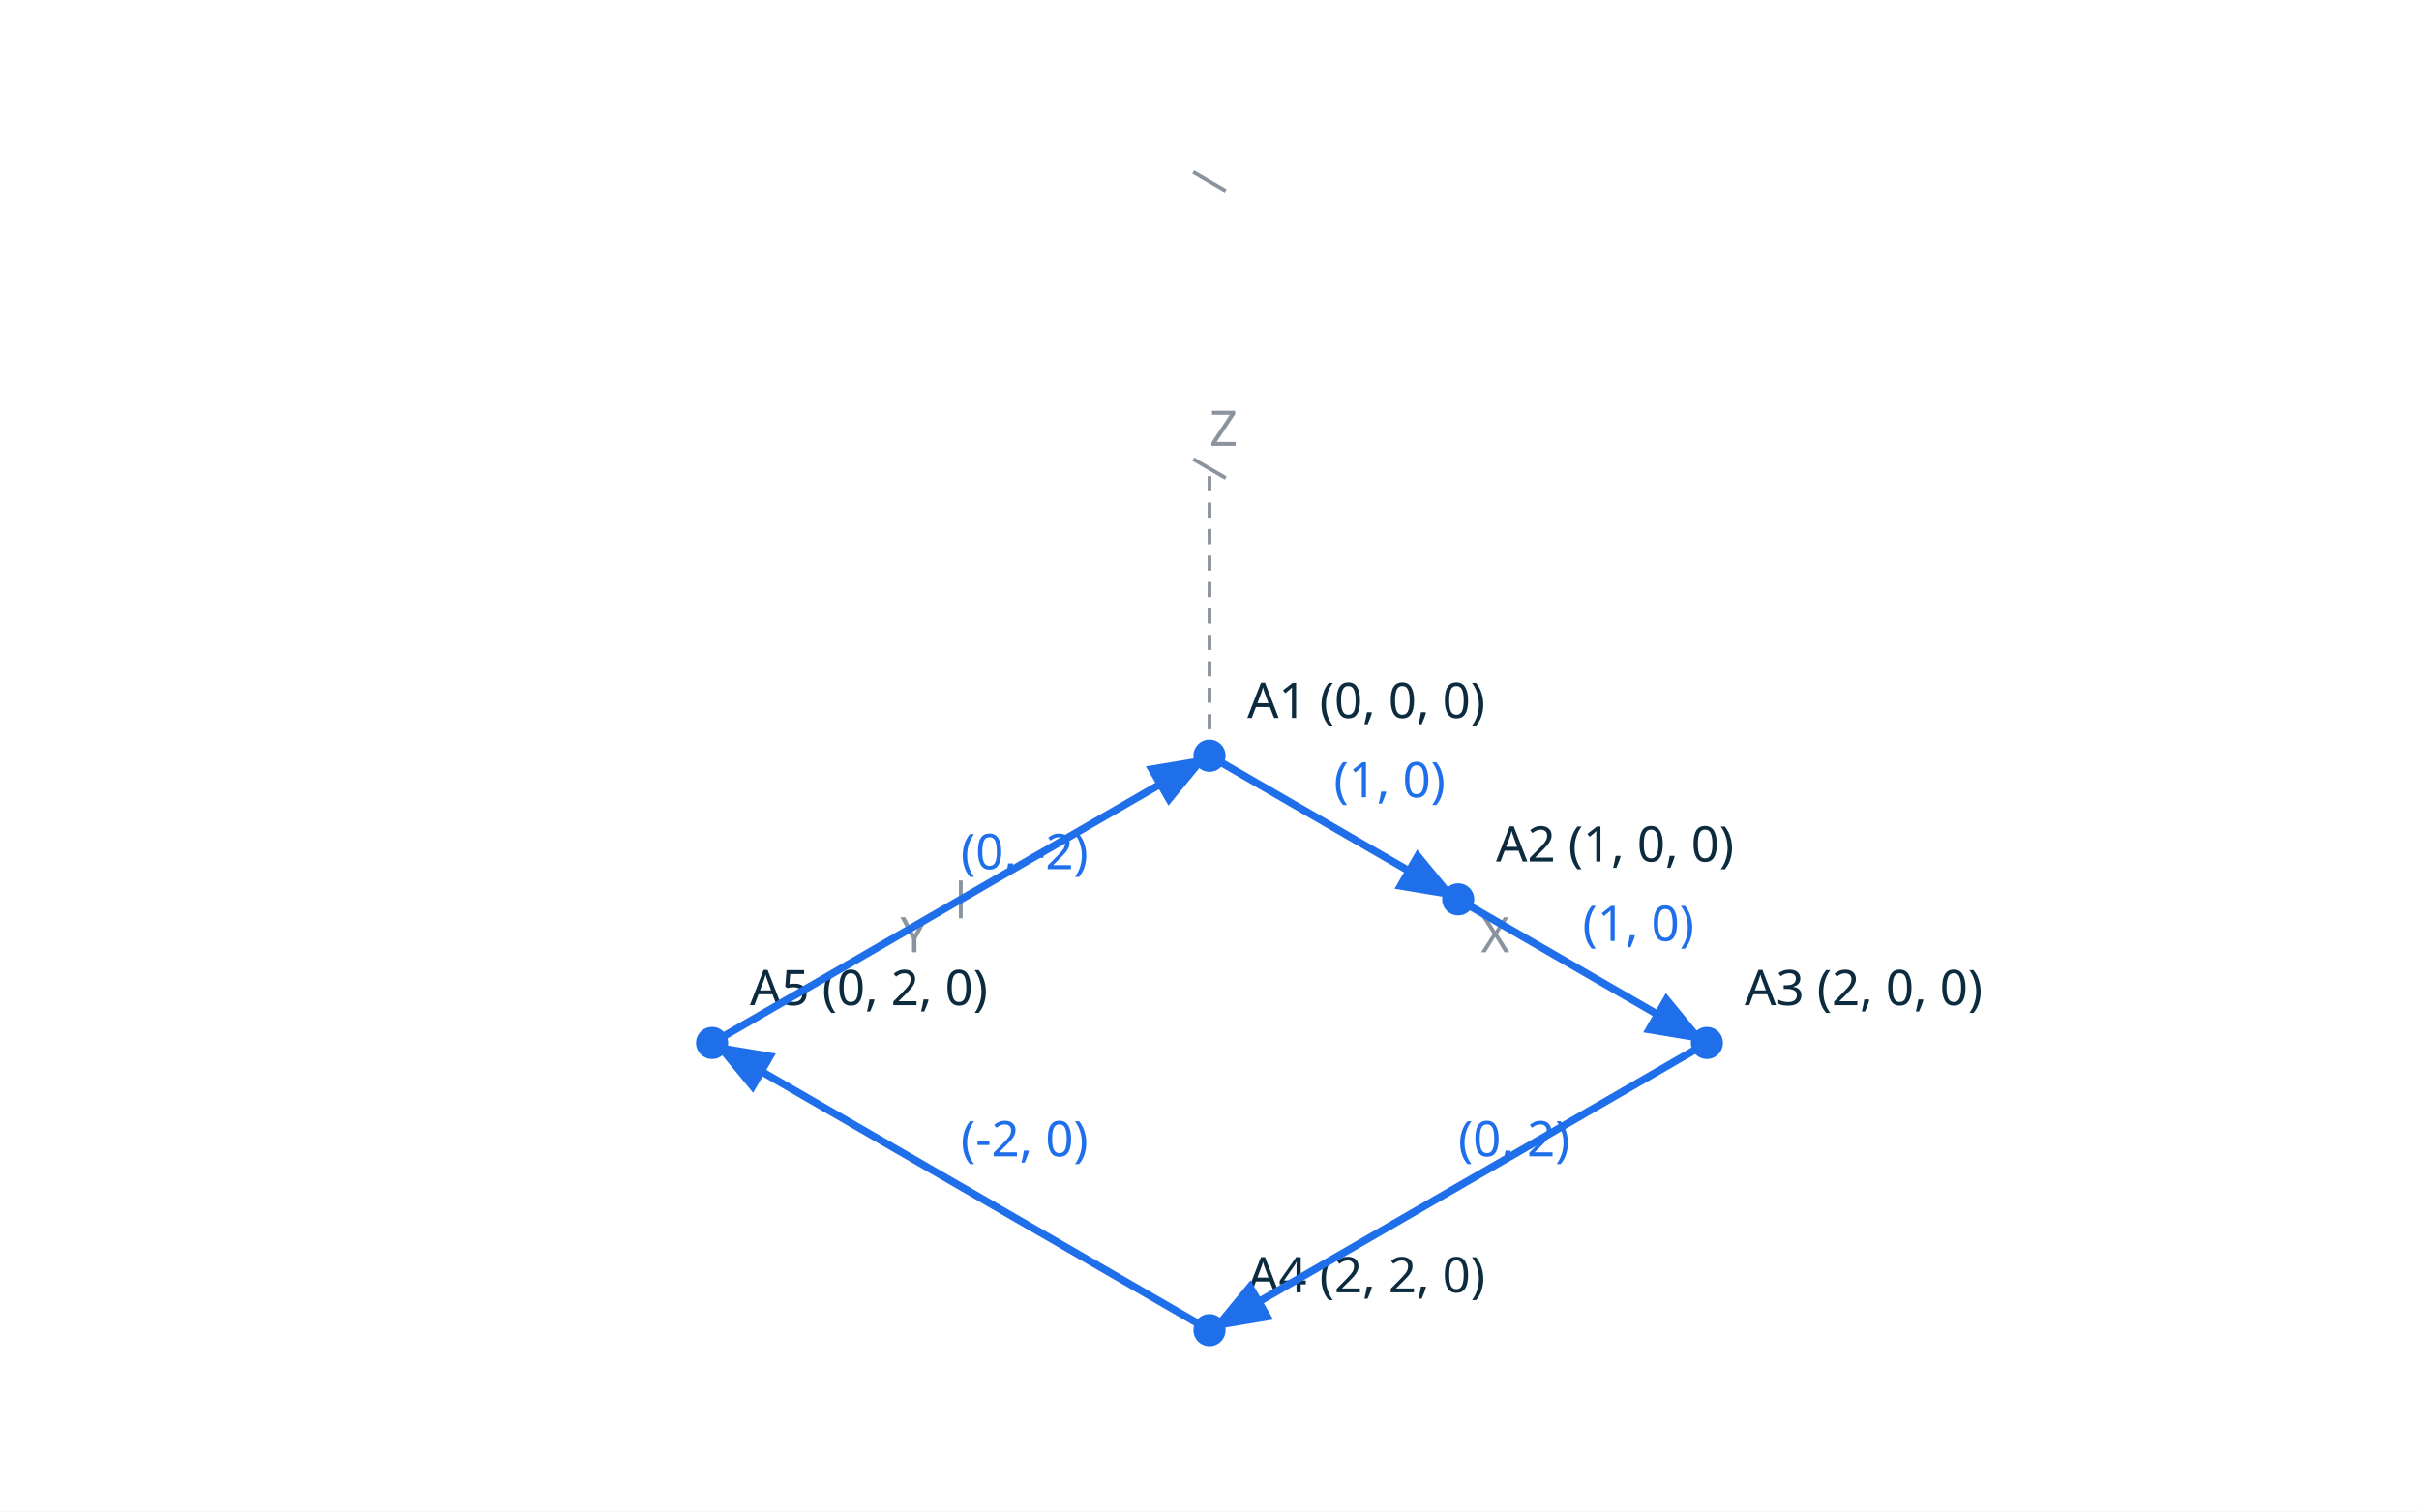
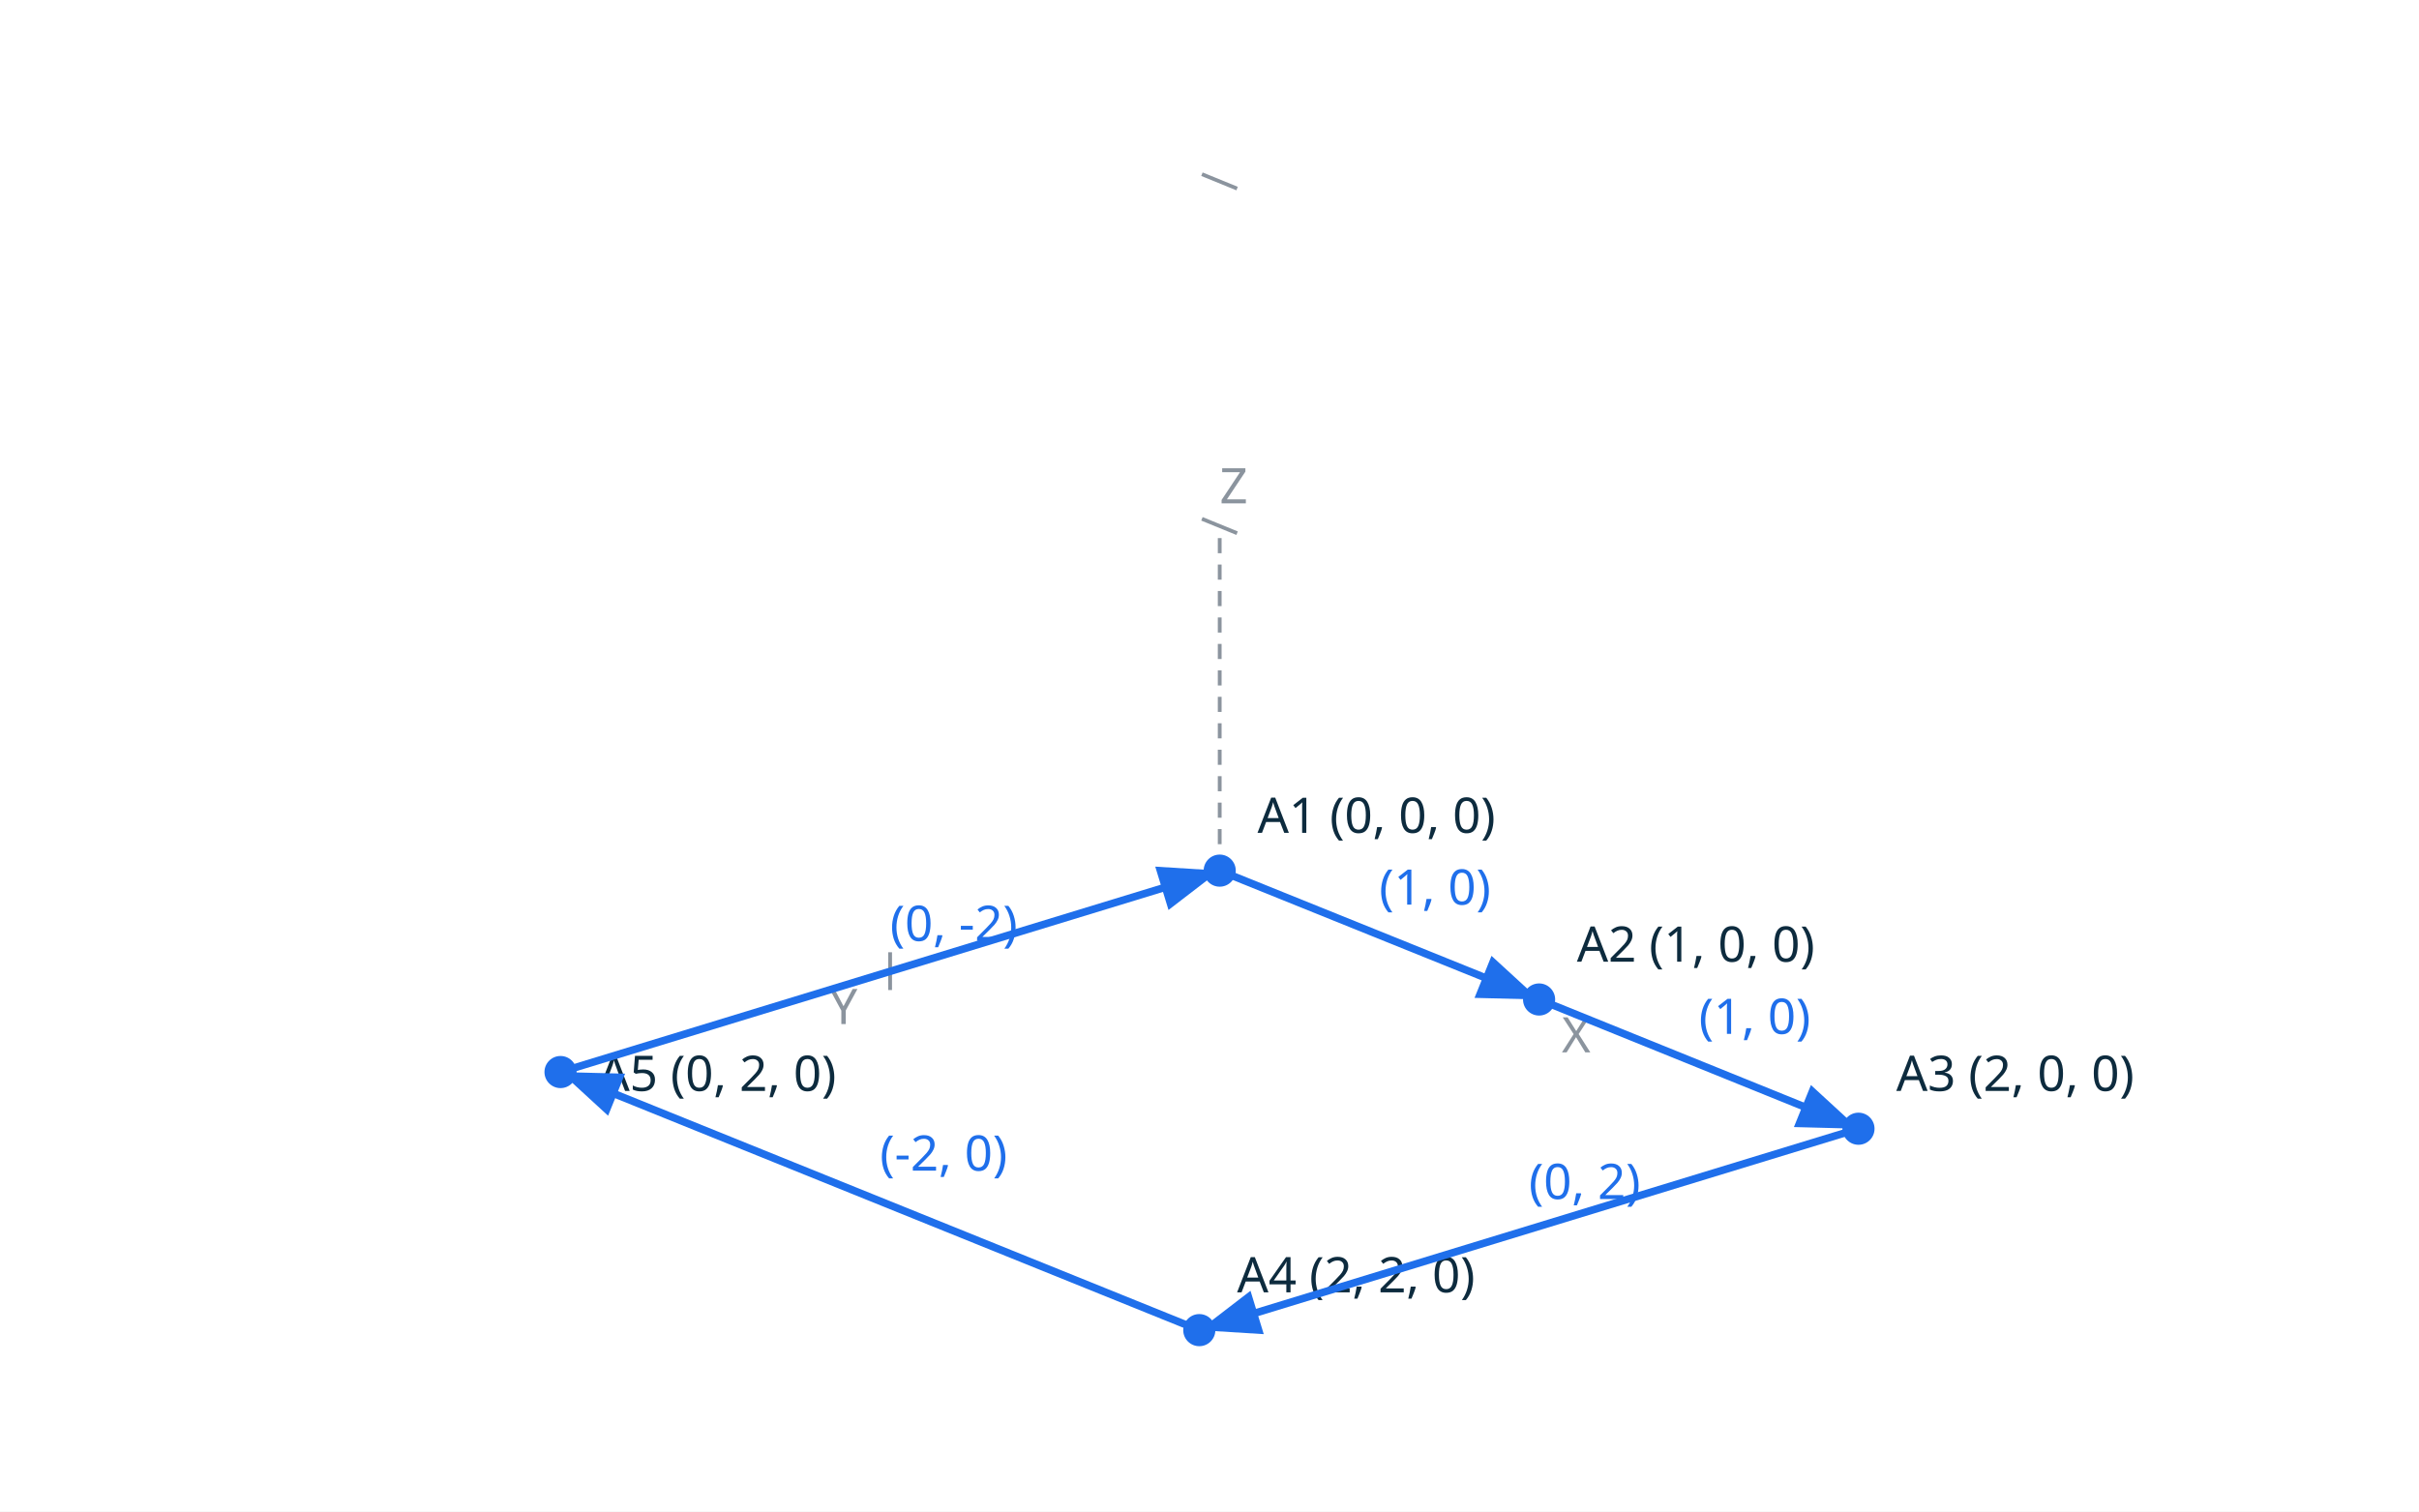
<svg xmlns="http://www.w3.org/2000/svg" viewBox="0 0 640 400" width="640" height="400">
  <rect width="640" height="400" fill="#ffffff" />
-   <circle cx="320.0" cy="200.0" r="2.5" fill="#ffffff" stroke="#6e7781" stroke-width="1.0" />
-   <circle cx="320.0" cy="200.0" r="2.5" fill="#ffffff" stroke="#6e7781" stroke-width="1.0" />
-   <line x1="320.0" y1="200.0" x2="385.8" y2="238.0" stroke="#6e7781" stroke-width="1.0" stroke-dasharray="4 3" />
-   <circle cx="385.8" cy="238.0" r="2.5" fill="#ffffff" stroke="#6e7781" stroke-width="1.0" />
-   <circle cx="385.8" cy="238.0" r="2.5" fill="#ffffff" stroke="#6e7781" stroke-width="1.0" />
-   <line x1="320.0" y1="200.0" x2="451.6" y2="276.0" stroke="#6e7781" stroke-width="1.0" stroke-dasharray="4 3" />
-   <circle cx="451.6" cy="276.0" r="2.5" fill="#ffffff" stroke="#6e7781" stroke-width="1.0" />
-   <circle cx="451.6" cy="276.0" r="2.5" fill="#ffffff" stroke="#6e7781" stroke-width="1.0" />
-   <line x1="320.0" y1="200.0" x2="451.6" y2="276.0" stroke="#6e7781" stroke-width="1.0" stroke-dasharray="4 3" />
-   <line x1="451.6" y1="276.0" x2="320.0" y2="352.0" stroke="#6e7781" stroke-width="1.0" stroke-dasharray="4 3" />
-   <circle cx="451.6" cy="276.0" r="2.5" fill="#ffffff" stroke="#6e7781" stroke-width="1.0" />
-   <circle cx="320.0" cy="352.0" r="2.5" fill="#ffffff" stroke="#6e7781" stroke-width="1.0" />
-   <line x1="320.0" y1="200.0" x2="188.4" y2="276.0" stroke="#6e7781" stroke-width="1.0" stroke-dasharray="4 3" />
-   <circle cx="320.0" cy="200.0" r="2.5" fill="#ffffff" stroke="#6e7781" stroke-width="1.0" />
-   <circle cx="188.4" cy="276.0" r="2.5" fill="#ffffff" stroke="#6e7781" stroke-width="1.0" />
-   <line x1="320.0" y1="200.0" x2="385.8" y2="238.0" stroke="#8b949e" stroke-width="1.0" stroke-dasharray="4 3" />
-   <text x="391.8" y="252.0" fill="#8b949e" font-family="sans-serif" font-size="13">X</text>
-   <line x1="320.0" y1="200.0" x2="254.2" y2="238.0" stroke="#8b949e" stroke-width="1.0" stroke-dasharray="4 3" />
-   <text x="238.2" y="252.0" fill="#8b949e" font-family="sans-serif" font-size="13">Y</text>
-   <line x1="320.0" y1="200.0" x2="320.0" y2="124.0" stroke="#8b949e" stroke-width="1.0" stroke-dasharray="4 3" />
-   <text x="320.0" y="118.0" fill="#8b949e" font-family="sans-serif" font-size="13">Z</text>
-   <circle cx="320.0" cy="200.0" r="2.5" fill="#8b949e" />
-   <line x1="390.1" y1="235.5" x2="381.5" y2="240.5" stroke="#8b949e" stroke-width="1.0" />
-   <line x1="456.0" y1="273.5" x2="447.3" y2="278.5" stroke="#8b949e" stroke-width="1.0" />
-   <line x1="254.2" y1="243.0" x2="254.2" y2="233.0" stroke="#8b949e" stroke-width="1.0" />
-   <line x1="188.4" y1="281.0" x2="188.4" y2="271.0" stroke="#8b949e" stroke-width="1.0" />
-   <line x1="315.7" y1="121.5" x2="324.3" y2="126.5" stroke="#8b949e" stroke-width="1.0" />
-   <line x1="315.7" y1="45.5" x2="324.3" y2="50.5" stroke="#8b949e" stroke-width="1.0" />
-   <circle cx="320.0" cy="200.0" r="5.0" fill="#1f6feb" stroke="#ffffff" stroke-width="1.5" />
-   <text x="330.0" y="190.0" fill="#0d2b3e" font-family="sans-serif" font-size="13">A1 (0, 0, 0)</text>
-   <circle cx="385.8" cy="238.0" r="5.0" fill="#1f6feb" stroke="#ffffff" stroke-width="1.5" />
-   <text x="395.8" y="228.0" fill="#0d2b3e" font-family="sans-serif" font-size="13">A2 (1, 0, 0)</text>
-   <circle cx="451.6" cy="276.0" r="5.0" fill="#1f6feb" stroke="#ffffff" stroke-width="1.5" />
-   <text x="461.6" y="266.0" fill="#0d2b3e" font-family="sans-serif" font-size="13">A3 (2, 0, 0)</text>
-   <circle cx="320.0" cy="352.0" r="5.0" fill="#1f6feb" stroke="#ffffff" stroke-width="1.5" />
-   <text x="330.0" y="342.0" fill="#0d2b3e" font-family="sans-serif" font-size="13">A4 (2, 2, 0)</text>
-   <circle cx="188.4" cy="276.0" r="5.0" fill="#1f6feb" stroke="#ffffff" stroke-width="1.5" />
-   <text x="198.4" y="266.0" fill="#0d2b3e" font-family="sans-serif" font-size="13">A5 (0, 2, 0)</text>
+   <circle cx="322.7" cy="230.4" r="2.5" fill="#ffffff" stroke="#6e7781" stroke-width="1.0" />
+   <circle cx="322.7" cy="230.4" r="2.5" fill="#ffffff" stroke="#6e7781" stroke-width="1.0" />
+   <line x1="322.7" y1="230.4" x2="407.2" y2="264.5" stroke="#6e7781" stroke-width="1.0" stroke-dasharray="4 3" />
+   <circle cx="407.2" cy="264.5" r="2.5" fill="#ffffff" stroke="#6e7781" stroke-width="1.0" />
+   <circle cx="407.2" cy="264.5" r="2.5" fill="#ffffff" stroke="#6e7781" stroke-width="1.0" />
+   <line x1="322.7" y1="230.4" x2="491.7" y2="298.7" stroke="#6e7781" stroke-width="1.0" stroke-dasharray="4 3" />
+   <circle cx="491.7" cy="298.7" r="2.5" fill="#ffffff" stroke="#6e7781" stroke-width="1.0" />
+   <circle cx="491.7" cy="298.7" r="2.5" fill="#ffffff" stroke="#6e7781" stroke-width="1.0" />
+   <line x1="322.7" y1="230.4" x2="491.7" y2="298.7" stroke="#6e7781" stroke-width="1.0" stroke-dasharray="4 3" />
+   <line x1="491.7" y1="298.7" x2="317.3" y2="352.0" stroke="#6e7781" stroke-width="1.0" stroke-dasharray="4 3" />
+   <circle cx="491.7" cy="298.7" r="2.5" fill="#ffffff" stroke="#6e7781" stroke-width="1.0" />
+   <circle cx="317.3" cy="352.0" r="2.5" fill="#ffffff" stroke="#6e7781" stroke-width="1.0" />
+   <line x1="322.7" y1="230.4" x2="148.3" y2="283.7" stroke="#6e7781" stroke-width="1.0" stroke-dasharray="4 3" />
+   <circle cx="322.7" cy="230.4" r="2.5" fill="#ffffff" stroke="#6e7781" stroke-width="1.0" />
+   <circle cx="148.3" cy="283.7" r="2.5" fill="#ffffff" stroke="#6e7781" stroke-width="1.0" />
+   <line x1="322.7" y1="230.4" x2="407.2" y2="264.5" stroke="#8b949e" stroke-width="1.0" stroke-dasharray="4 3" />
+   <text x="413.2" y="278.5" fill="#8b949e" font-family="sans-serif" font-size="13">X</text>
+   <line x1="322.7" y1="230.4" x2="235.5" y2="257.0" stroke="#8b949e" stroke-width="1.0" stroke-dasharray="4 3" />
+   <text x="219.5" y="271.0" fill="#8b949e" font-family="sans-serif" font-size="13">Y</text>
+   <line x1="322.7" y1="230.4" x2="322.7" y2="139.2" stroke="#8b949e" stroke-width="1.0" stroke-dasharray="4 3" />
+   <text x="322.7" y="133.2" fill="#8b949e" font-family="sans-serif" font-size="13">Z</text>
+   <circle cx="322.7" cy="230.4" r="2.5" fill="#8b949e" />
+   <line x1="412.0" y1="263.1" x2="402.4" y2="266.0" stroke="#8b949e" stroke-width="1.0" />
+   <line x1="496.5" y1="297.2" x2="487.0" y2="300.1" stroke="#8b949e" stroke-width="1.0" />
+   <line x1="235.5" y1="262.0" x2="235.5" y2="252.0" stroke="#8b949e" stroke-width="1.0" />
+   <line x1="148.3" y1="288.7" x2="148.3" y2="278.7" stroke="#8b949e" stroke-width="1.0" />
+   <line x1="318.0" y1="137.3" x2="327.3" y2="141.1" stroke="#8b949e" stroke-width="1.0" />
+   <line x1="318.0" y1="46.1" x2="327.3" y2="49.9" stroke="#8b949e" stroke-width="1.0" />
+   <circle cx="322.7" cy="230.4" r="5.0" fill="#1f6feb" stroke="#ffffff" stroke-width="1.5" />
+   <text x="332.7" y="220.4" fill="#0d2b3e" font-family="sans-serif" font-size="13">A1 (0, 0, 0)</text>
+   <circle cx="407.2" cy="264.5" r="5.0" fill="#1f6feb" stroke="#ffffff" stroke-width="1.5" />
+   <text x="417.2" y="254.5" fill="#0d2b3e" font-family="sans-serif" font-size="13">A2 (1, 0, 0)</text>
+   <circle cx="491.7" cy="298.7" r="5.0" fill="#1f6feb" stroke="#ffffff" stroke-width="1.5" />
+   <text x="501.7" y="288.7" fill="#0d2b3e" font-family="sans-serif" font-size="13">A3 (2, 0, 0)</text>
+   <circle cx="317.3" cy="352.0" r="5.0" fill="#1f6feb" stroke="#ffffff" stroke-width="1.5" />
+   <text x="327.3" y="342.0" fill="#0d2b3e" font-family="sans-serif" font-size="13">A4 (2, 2, 0)</text>
+   <circle cx="148.3" cy="283.7" r="5.0" fill="#1f6feb" stroke="#ffffff" stroke-width="1.5" />
+   <text x="158.3" y="288.7" fill="#0d2b3e" font-family="sans-serif" font-size="13">A5 (0, 2, 0)</text>
  <defs>
    <marker id="arrow" markerWidth="10" markerHeight="10" refX="8" refY="3" orient="auto">
      <path d="M0,0 L8,3 L0,6 z" fill="#1a7f37" />
    </marker>
    <marker id="arrow1" markerWidth="10" markerHeight="10" refX="8" refY="3" orient="auto">
      <path d="M0,0 L8,3 L0,6 z" fill="#1f6feb" />
    </marker>
  </defs>
-   <line x1="320.0" y1="200.0" x2="385.8" y2="238.0" stroke="#1f6feb" stroke-width="2.0" marker-end="url(#arrow1)" />
-   <text x="352.9" y="211.0" fill="#1f6feb" font-family="sans-serif" font-size="13">(1, 0)</text>
-   <line x1="385.8" y1="238.0" x2="451.6" y2="276.0" stroke="#1f6feb" stroke-width="2.0" marker-end="url(#arrow1)" />
-   <text x="418.7" y="249.0" fill="#1f6feb" font-family="sans-serif" font-size="13">(1, 0)</text>
-   <line x1="451.6" y1="276.0" x2="320.0" y2="352.0" stroke="#1f6feb" stroke-width="2.0" marker-end="url(#arrow1)" />
-   <text x="385.8" y="306.0" fill="#1f6feb" font-family="sans-serif" font-size="13">(0, 2)</text>
-   <line x1="320.0" y1="352.0" x2="188.4" y2="276.0" stroke="#1f6feb" stroke-width="2.0" marker-end="url(#arrow1)" />
-   <text x="254.2" y="306.0" fill="#1f6feb" font-family="sans-serif" font-size="13">(-2, 0)</text>
-   <line x1="188.4" y1="276.0" x2="320.0" y2="200.0" stroke="#1f6feb" stroke-width="2.0" marker-end="url(#arrow1)" />
-   <text x="254.2" y="230.0" fill="#1f6feb" font-family="sans-serif" font-size="13">(0, -2)</text>
+   <line x1="322.7" y1="230.4" x2="407.2" y2="264.5" stroke="#1f6feb" stroke-width="2.0" marker-end="url(#arrow1)" />
+   <text x="364.9" y="239.4" fill="#1f6feb" font-family="sans-serif" font-size="13">(1, 0)</text>
+   <line x1="407.2" y1="264.5" x2="491.7" y2="298.7" stroke="#1f6feb" stroke-width="2.0" marker-end="url(#arrow1)" />
+   <text x="449.5" y="273.6" fill="#1f6feb" font-family="sans-serif" font-size="13">(1, 0)</text>
+   <line x1="491.7" y1="298.7" x2="317.3" y2="352.0" stroke="#1f6feb" stroke-width="2.0" marker-end="url(#arrow1)" />
+   <text x="404.5" y="317.3" fill="#1f6feb" font-family="sans-serif" font-size="13">(0, 2)</text>
+   <line x1="317.3" y1="352.0" x2="148.3" y2="283.7" stroke="#1f6feb" stroke-width="2.0" marker-end="url(#arrow1)" />
+   <text x="232.8" y="309.8" fill="#1f6feb" font-family="sans-serif" font-size="13">(-2, 0)</text>
+   <line x1="148.3" y1="283.7" x2="322.7" y2="230.4" stroke="#1f6feb" stroke-width="2.0" marker-end="url(#arrow1)" />
+   <text x="235.5" y="249.0" fill="#1f6feb" font-family="sans-serif" font-size="13">(0, -2)</text>
</svg>
